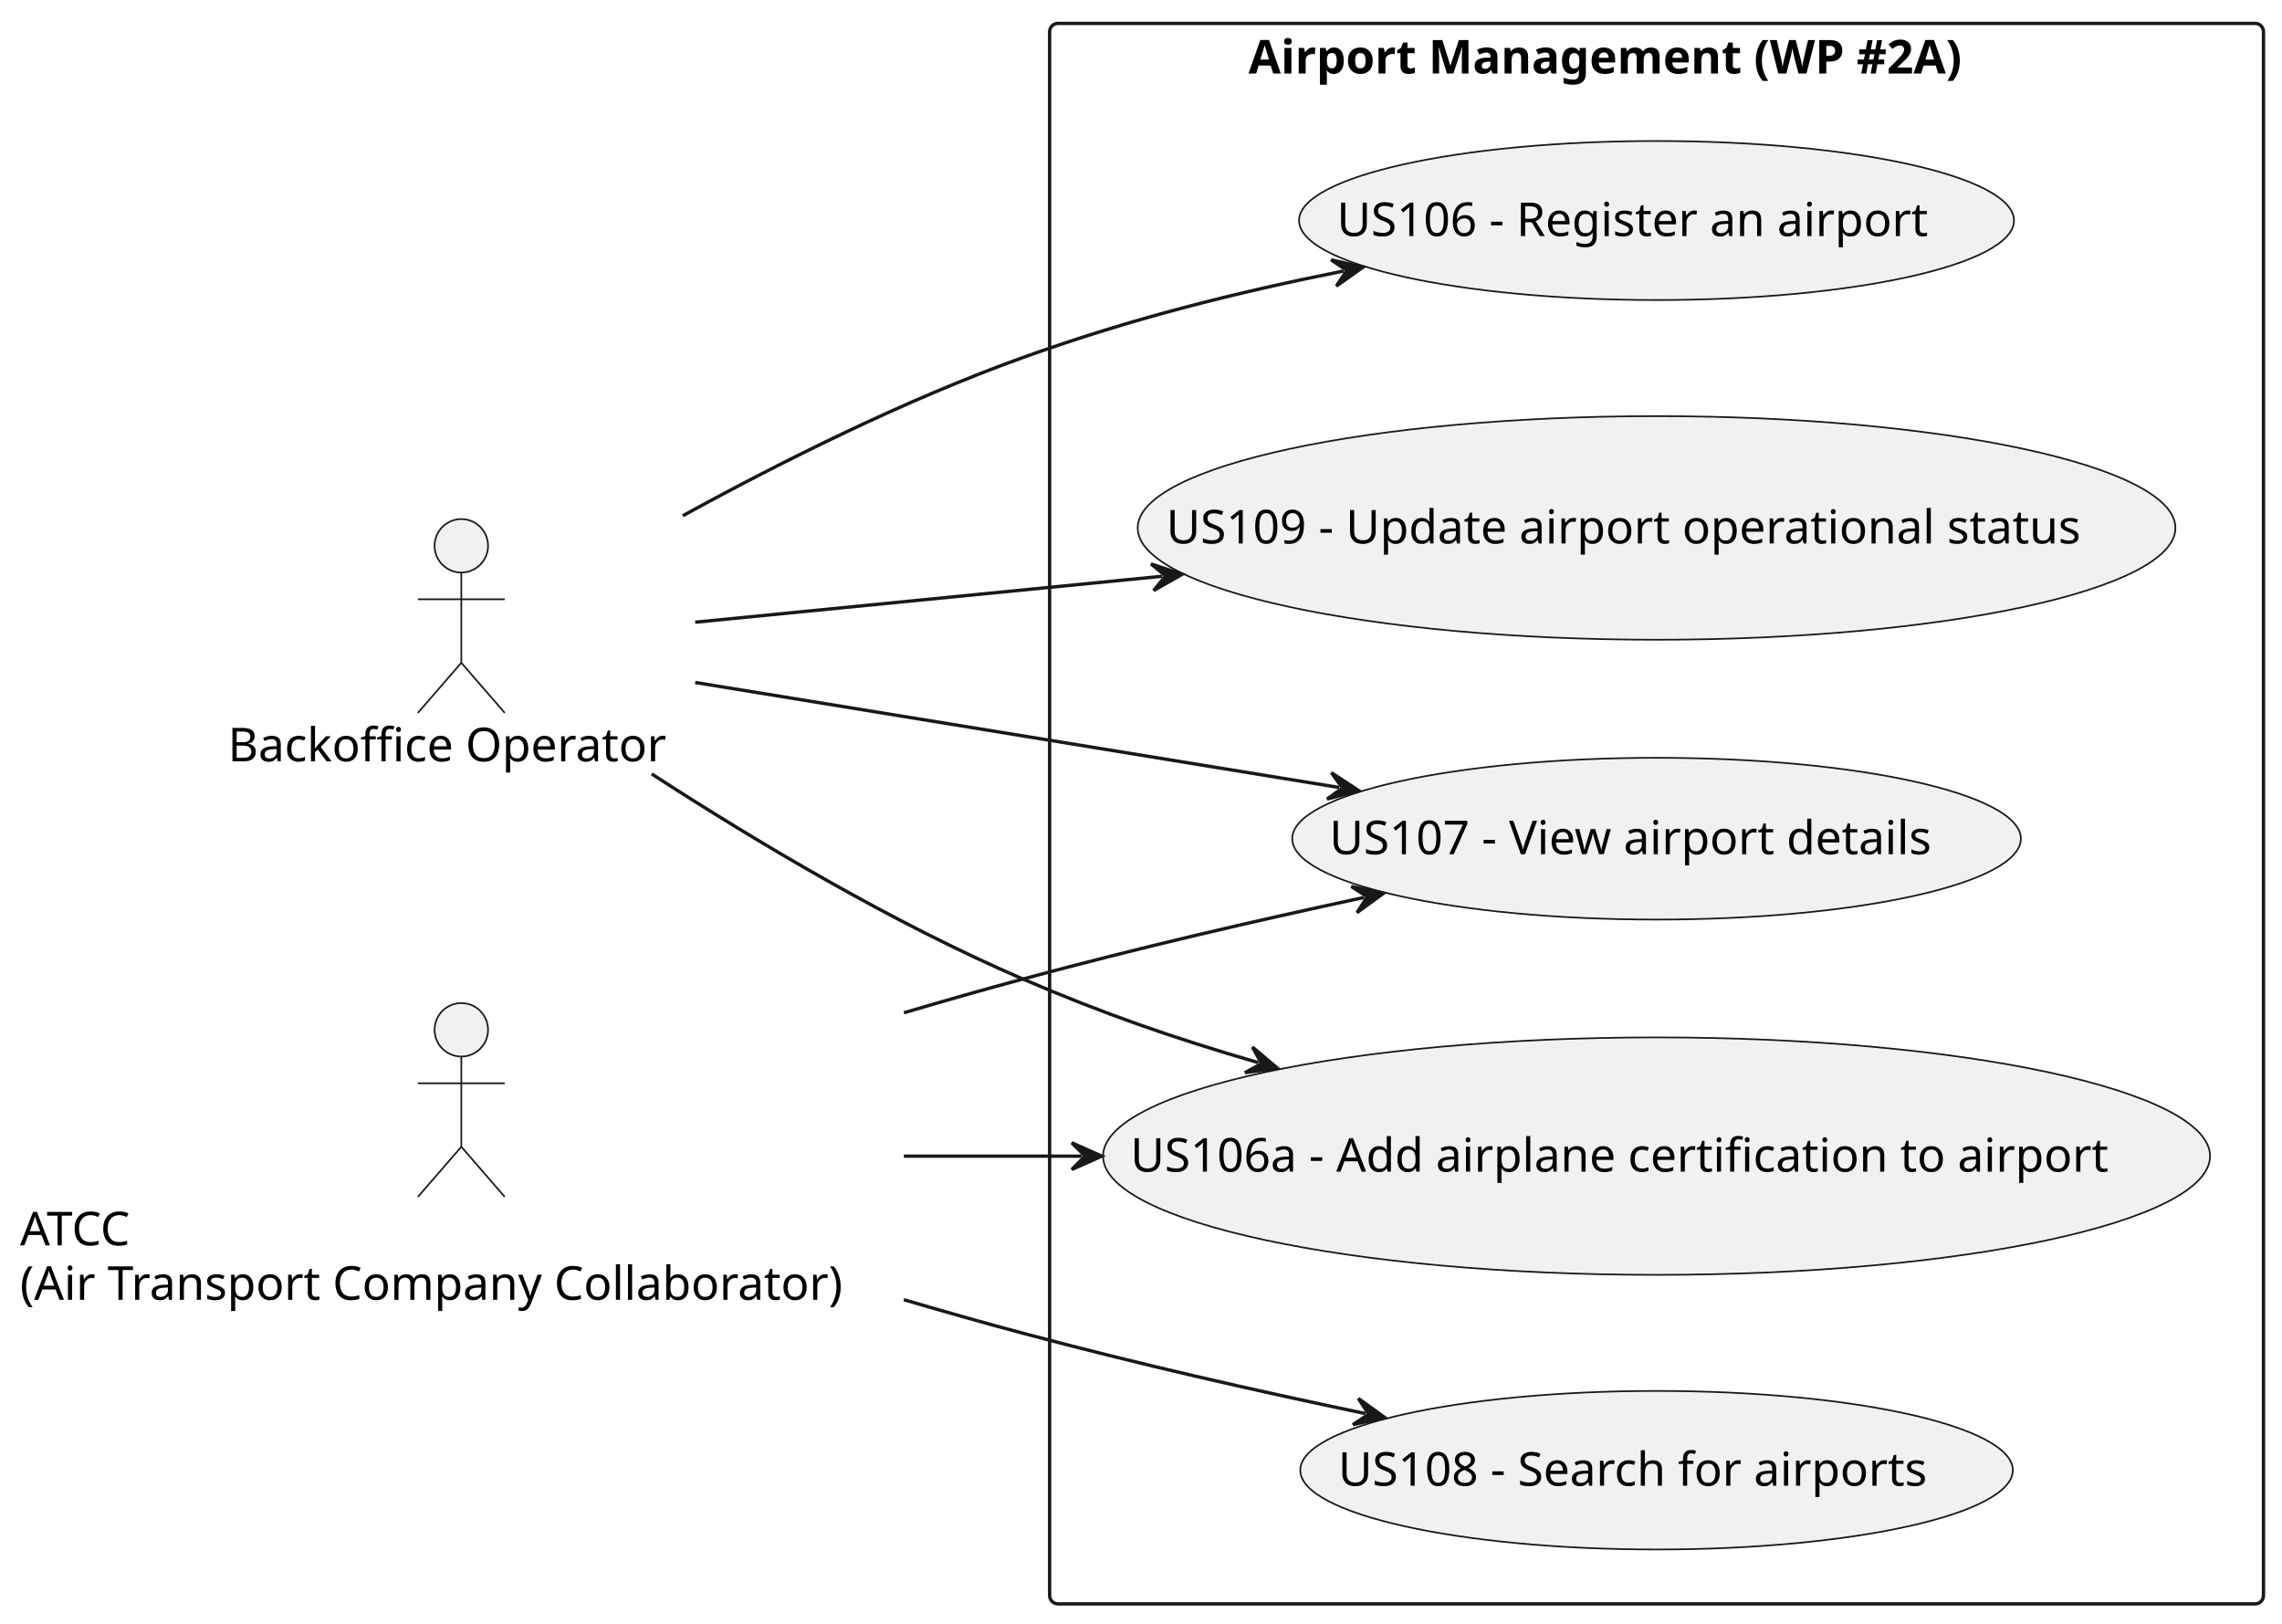
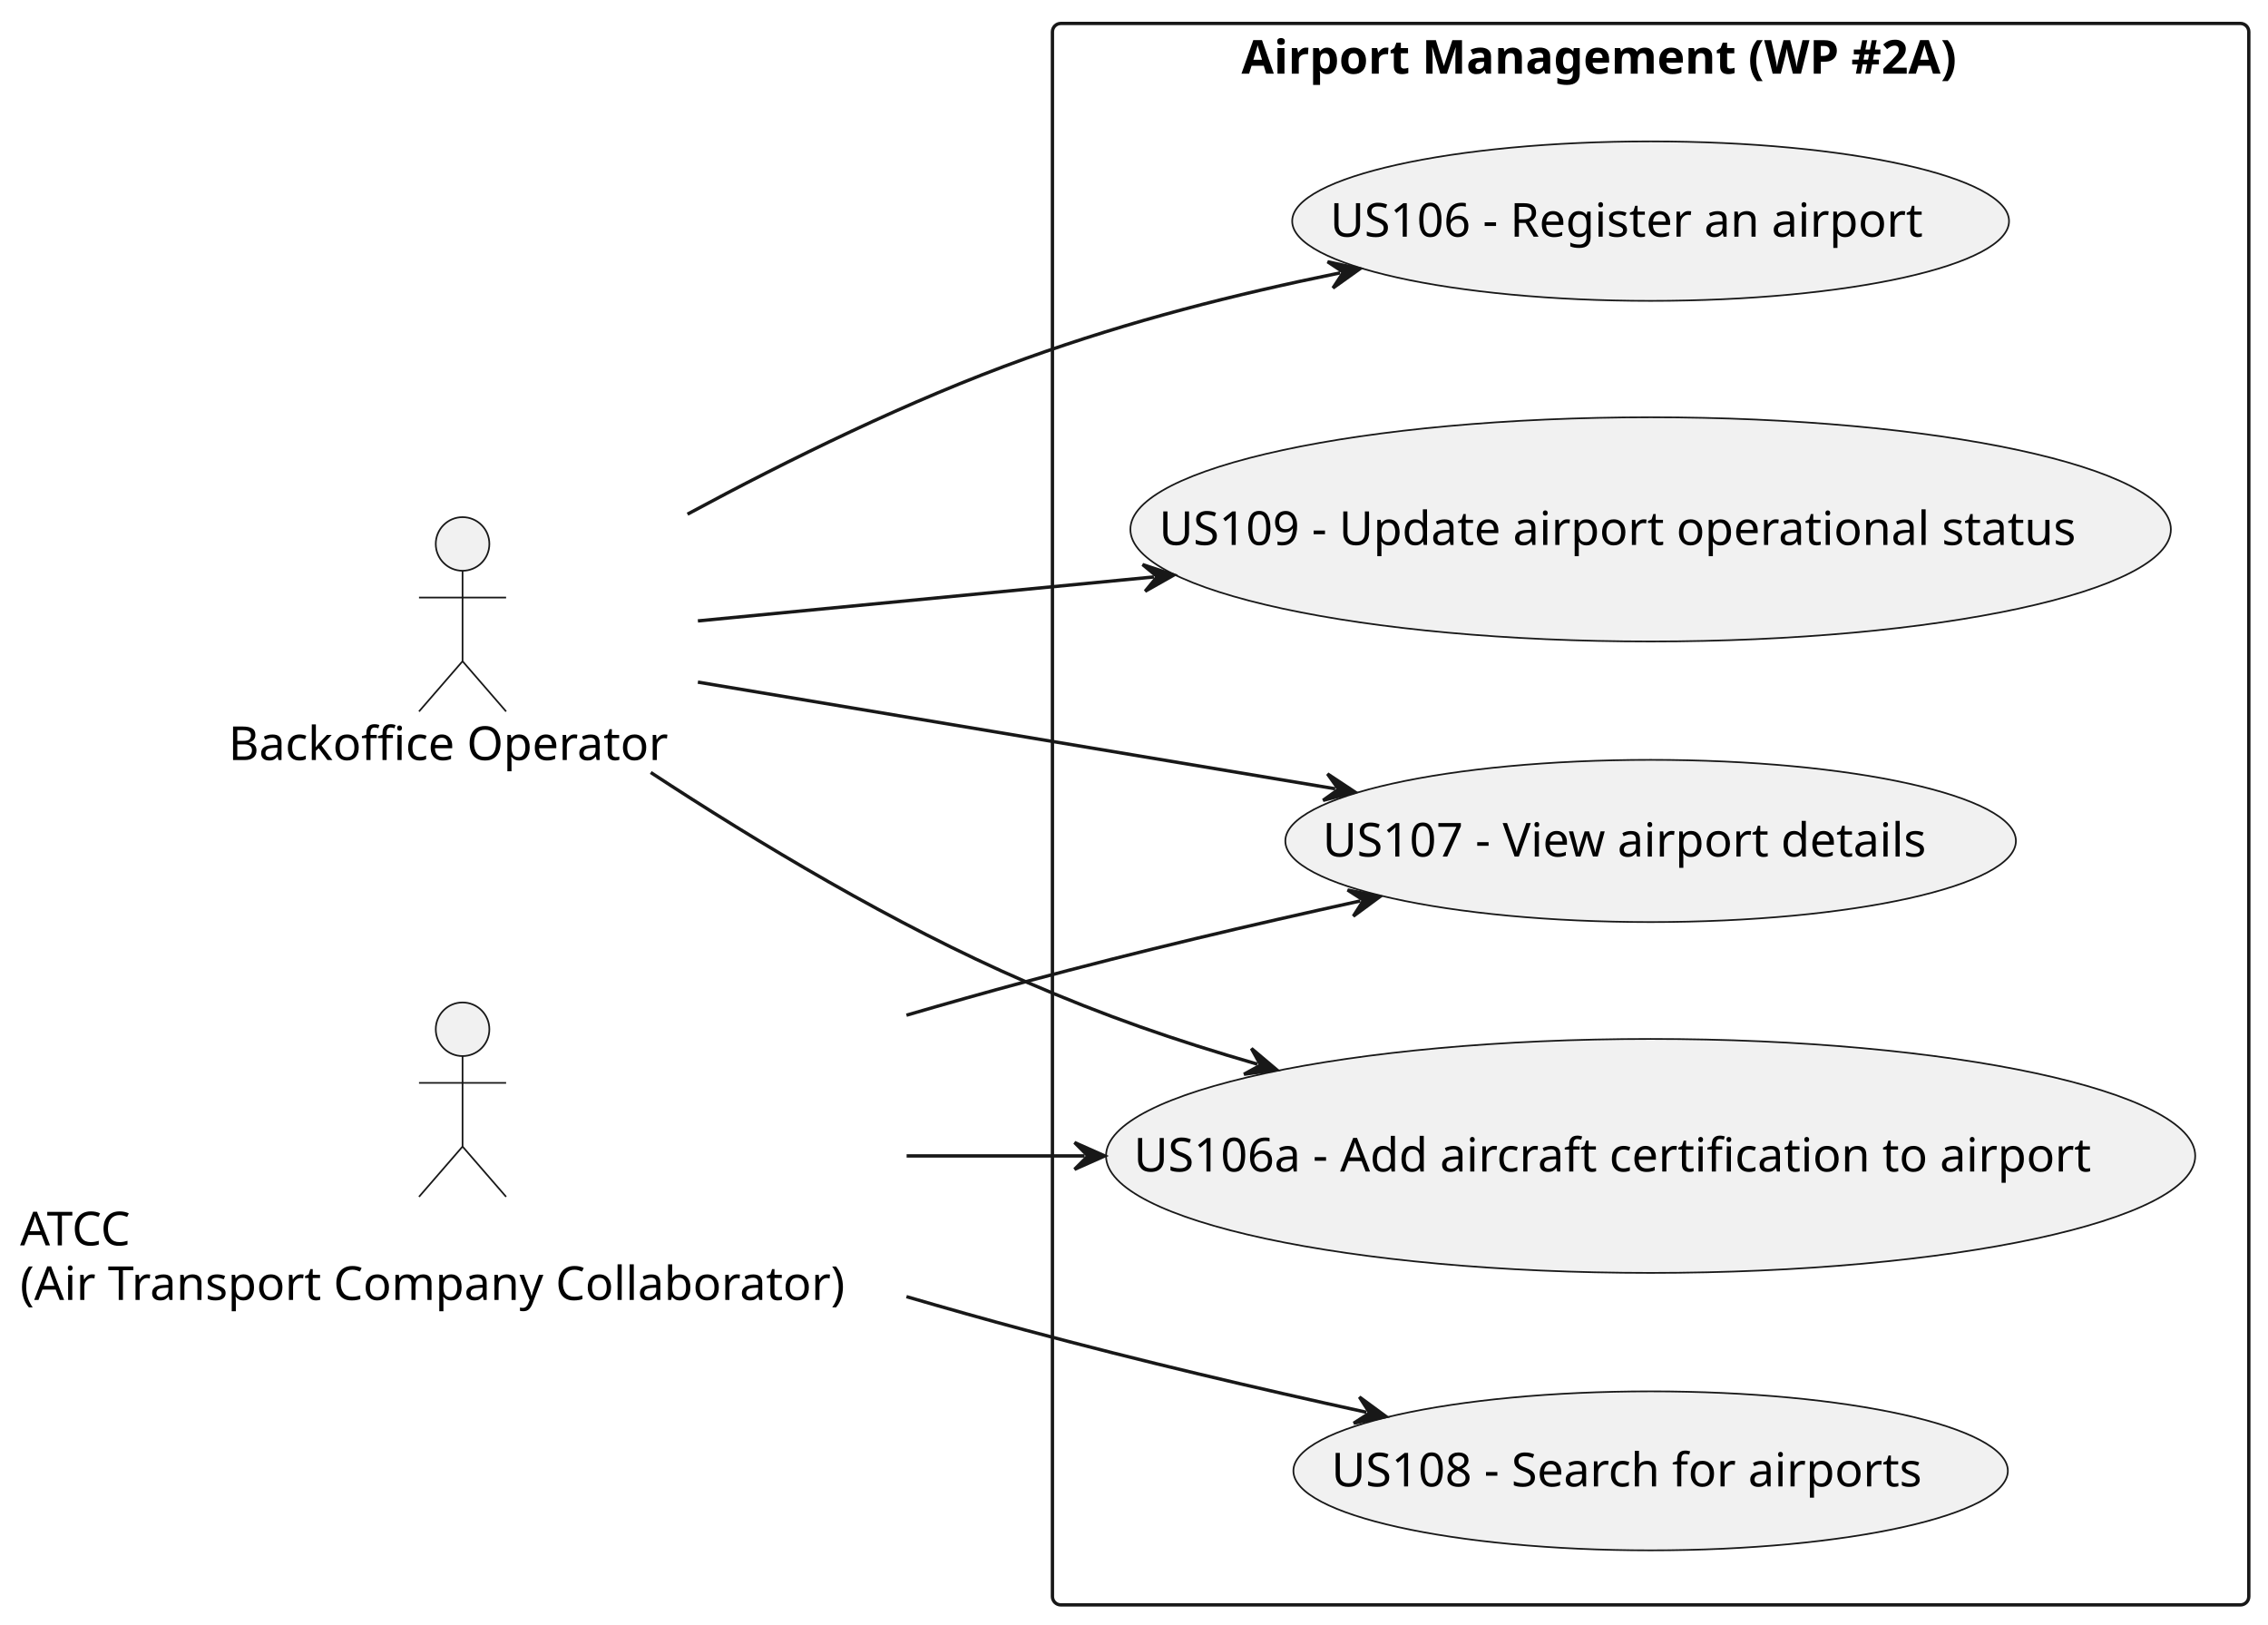
- <svg xmlns="http://www.w3.org/2000/svg" contentStyleType="text/css" data-diagram-type="DESCRIPTION" height="486px" preserveAspectRatio="none" style="width:683px;height:486px;background:#FFFFFF;" version="1.1" viewBox="0 0 683 486" width="683px" zoomAndPan="magnify">
+ <svg xmlns="http://www.w3.org/2000/svg" contentStyleType="text/css" data-diagram-type="DESCRIPTION" height="485px" preserveAspectRatio="none" style="width:677px;height:485px;background:#FFFFFF;" version="1.1" viewBox="0 0 677 485" width="677px" zoomAndPan="magnify">
  <defs />
  <g>
-     <g class="cluster" data-entity="Airport Management .WP .2A." data-source-line="7" data-uid="ent0004" id="cluster_Airport Management .WP .2A.">
-       <rect fill="none" height="473" rx="2.5" ry="2.5" style="stroke:#181818;stroke-width:1;" width="363.31" x="314.15" y="7" />
-       <text fill="#000000" font-family="sans-serif" font-size="14" font-weight="bold" lengthAdjust="spacing" textLength="244.255" x="373.678" y="21.995">Airport Management (WP #2A)</text>
+     <g class="cluster" data-qualified-name="Airport Management .WP .2A." data-source-line="7" id="ent0004">
+       <rect fill="none" height="472" rx="2.5" ry="2.5" style="stroke:#181818;stroke-width:1;" width="357.12" x="314.15" y="7" />
+       <text fill="#000000" font-family="sans-serif" font-size="14" font-weight="bold" lengthAdjust="spacing" textLength="244.255" x="370.583" y="21.995">Airport Management (WP #2A)</text>
    </g>
-     <g class="entity" data-entity="UC106" data-source-line="8" data-uid="ent0005" id="entity_UC106">
-       <ellipse cx="495.799" cy="65.998" fill="#F1F1F1" rx="106.989" ry="23.798" style="stroke:#181818;stroke-width:0.5;" />
-       <text fill="#000000" font-family="sans-serif" font-size="14" lengthAdjust="spacing" textLength="191.352" x="400.123" y="70.646">US106 - Register an airport</text>
+     <g class="entity" data-qualified-name="Airport Management .WP .2A..UC106" data-source-line="8" id="ent0005">
+       <ellipse cx="492.709" cy="65.998" fill="#F1F1F1" rx="106.989" ry="23.798" style="stroke:#181818;stroke-width:0.5;" />
+       <text fill="#000000" font-family="sans-serif" font-size="14" lengthAdjust="spacing" textLength="191.352" x="397.034" y="70.646">US106 - Register an airport</text>
    </g>
-     <g class="entity" data-entity="UC106a" data-source-line="9" data-uid="ent0006" id="entity_UC106a">
-       <ellipse cx="495.805" cy="346.001" fill="#F1F1F1" rx="165.655" ry="35.531" style="stroke:#181818;stroke-width:0.5;" />
-       <text fill="#000000" font-family="sans-serif" font-size="14" lengthAdjust="spacing" textLength="314.938" x="338.335" y="350.649">US106a - Add airplane certification to airport</text>
+     <g class="entity" data-qualified-name="Airport Management .WP .2A..UC106a" data-source-line="9" id="ent0006">
+       <ellipse cx="492.713" cy="345.002" fill="#F1F1F1" rx="162.563" ry="34.913" style="stroke:#181818;stroke-width:0.5;" />
+       <text fill="#000000" font-family="sans-serif" font-size="14" lengthAdjust="spacing" textLength="308.547" x="338.439" y="349.651">US106a - Add aircraft certification to airport</text>
    </g>
-     <g class="entity" data-entity="UC107" data-source-line="10" data-uid="ent0007" id="entity_UC107">
-       <ellipse cx="495.8" cy="250.998" fill="#F1F1F1" rx="109.04" ry="24.208" style="stroke:#181818;stroke-width:0.5;" />
-       <text fill="#000000" font-family="sans-serif" font-size="14" lengthAdjust="spacing" textLength="195.802" x="397.899" y="255.647">US107 - View airport details</text>
+     <g class="entity" data-qualified-name="Airport Management .WP .2A..UC107" data-source-line="10" id="ent0007">
+       <ellipse cx="492.71" cy="250.998" fill="#F1F1F1" rx="109.04" ry="24.208" style="stroke:#181818;stroke-width:0.5;" />
+       <text fill="#000000" font-family="sans-serif" font-size="14" lengthAdjust="spacing" textLength="195.802" x="394.809" y="255.647">US107 - View airport details</text>
    </g>
-     <g class="entity" data-entity="UC108" data-source-line="11" data-uid="ent0008" id="entity_UC108">
-       <ellipse cx="495.804" cy="439.997" fill="#F1F1F1" rx="106.634" ry="23.727" style="stroke:#181818;stroke-width:0.5;" />
-       <text fill="#000000" font-family="sans-serif" font-size="14" lengthAdjust="spacing" textLength="190.579" x="400.514" y="444.645">US108 - Search for airports</text>
+     <g class="entity" data-qualified-name="Airport Management .WP .2A..UC108" data-source-line="11" id="ent0008">
+       <ellipse cx="492.714" cy="438.997" fill="#F1F1F1" rx="106.634" ry="23.727" style="stroke:#181818;stroke-width:0.5;" />
+       <text fill="#000000" font-family="sans-serif" font-size="14" lengthAdjust="spacing" textLength="190.579" x="397.425" y="443.645">US108 - Search for airports</text>
    </g>
-     <g class="entity" data-entity="UC109" data-source-line="12" data-uid="ent0009" id="entity_UC109">
-       <ellipse cx="495.805" cy="157.999" fill="#F1F1F1" rx="155.294" ry="33.459" style="stroke:#181818;stroke-width:0.5;" />
-       <text fill="#000000" font-family="sans-serif" font-size="14" lengthAdjust="spacing" textLength="293.487" x="349.061" y="162.647">US109 - Update airport operational status</text>
+     <g class="entity" data-qualified-name="Airport Management .WP .2A..UC109" data-source-line="12" id="ent0009">
+       <ellipse cx="492.714" cy="157.999" fill="#F1F1F1" rx="155.294" ry="33.459" style="stroke:#181818;stroke-width:0.5;" />
+       <text fill="#000000" font-family="sans-serif" font-size="14" lengthAdjust="spacing" textLength="293.487" x="345.971" y="162.647">US109 - Update airport operational status</text>
    </g>
-     <g class="entity" data-entity="BO" data-source-line="4" data-uid="ent0002" id="entity_BO">
-       <ellipse cx="138.073" cy="163.35" fill="#F1F1F1" rx="8" ry="8" style="stroke:#181818;stroke-width:0.5;" />
-       <path d="M138.073,171.35 L138.073,198.35 M125.073,179.35 L151.073,179.35 M138.073,198.35 L125.073,213.35 M138.073,198.35 L151.073,213.35" fill="none" style="stroke:#181818;stroke-width:0.5;" />
-       <text fill="#000000" font-family="sans-serif" font-size="14" lengthAdjust="spacing" textLength="139.727" x="68.21" y="227.845">Backoffice Operator</text>
+     <g class="entity" data-qualified-name="BO" data-source-line="4" id="ent0002">
+       <ellipse cx="138.073" cy="162.35" fill="#F1F1F1" rx="8" ry="8" style="stroke:#181818;stroke-width:0.5;" />
+       <path d="M138.073,170.35 L138.073,197.35 M125.073,178.35 L151.073,178.35 M138.073,197.35 L125.073,212.35 M138.073,197.35 L151.073,212.35" fill="none" style="stroke:#181818;stroke-width:0.5;" />
+       <text fill="#000000" font-family="sans-serif" font-size="14" lengthAdjust="spacing" textLength="139.727" x="68.21" y="226.845">Backoffice Operator</text>
    </g>
-     <g class="entity" data-entity="ATCC" data-source-line="5" data-uid="ent0003" id="entity_ATCC">
-       <ellipse cx="138.074" cy="308.2" fill="#F1F1F1" rx="8" ry="8" style="stroke:#181818;stroke-width:0.5;" />
-       <path d="M138.074,316.2 L138.074,343.2 M125.074,324.2 L151.074,324.2 M138.074,343.2 L125.074,358.2 M138.074,343.2 L151.074,358.2" fill="none" style="stroke:#181818;stroke-width:0.5;" />
-       <text fill="#000000" font-family="sans-serif" font-size="14" lengthAdjust="spacing" textLength="37.68" x="6" y="372.695">ATCC</text>
-       <text fill="#000000" font-family="sans-serif" font-size="14" lengthAdjust="spacing" textLength="264.147" x="6" y="388.992">(Air Transport Company Collaborator)</text>
+     <g class="entity" data-qualified-name="ATCC" data-source-line="5" id="ent0003">
+       <ellipse cx="138.074" cy="307.2" fill="#F1F1F1" rx="8" ry="8" style="stroke:#181818;stroke-width:0.5;" />
+       <path d="M138.074,315.2 L138.074,342.2 M125.074,323.2 L151.074,323.2 M138.074,342.2 L125.074,357.2 M138.074,342.2 L151.074,357.2" fill="none" style="stroke:#181818;stroke-width:0.5;" />
+       <text fill="#000000" font-family="sans-serif" font-size="14" lengthAdjust="spacing" textLength="37.68" x="6" y="371.695">ATCC</text>
+       <text fill="#000000" font-family="sans-serif" font-size="14" lengthAdjust="spacing" textLength="264.147" x="6" y="387.992">(Air Transport Company Collaborator)</text>
    </g>
-     <g class="link" data-entity-1="BO" data-entity-2="UC106" data-source-line="15" data-uid="lnk10" id="link_BO_UC106">
-       <path d="M204.35,154.35 C234.51,137.83 271.3,119.51 306.15,107 C338.64,95.33 369.646,87.596 402.126,81.106" fill="none" id="BO-to-UC106" style="stroke:#181818;stroke-width:1;" />
-       <polygon fill="#181818" points="408.01,79.93,398.401,77.771,403.107,80.91,399.968,85.616,408.01,79.93" style="stroke:#181818;stroke-width:1;" />
+     <g class="link" data-entity-1="ent0002" data-entity-2="ent0005" data-link-type="dependency" data-source-line="15" id="lnk10">
+       <path d="M205.22,153.46 C235.24,137.26 271.68,119.35 306.15,107 C337.98,95.59 368.192,87.952 400.032,81.442" fill="none" id="BO-to-UC106" style="stroke:#181818;stroke-width:1;" />
+       <polygon fill="#181818" points="405.91,80.24,396.291,78.124,401.011,81.242,397.894,85.962,405.91,80.24" style="stroke:#181818;stroke-width:1;" />
    </g>
-     <g class="link" data-entity-1="BO" data-entity-2="UC106a" data-source-line="16" data-uid="lnk11" id="link_BO_UC106a">
-       <path d="M195.06,231.63 C226.59,252.05 267.34,276.29 306.15,293 C330.21,303.36 351.099,310.604 376.609,318.024" fill="none" id="BO-to-UC106a" style="stroke:#181818;stroke-width:1;" />
-       <polygon fill="#181818" points="382.37,319.7,374.845,313.346,377.569,318.303,372.611,321.027,382.37,319.7" style="stroke:#181818;stroke-width:1;" />
+     <g class="link" data-entity-1="ent0002" data-entity-2="ent0006" data-link-type="dependency" data-source-line="16" id="lnk11">
+       <path d="M194.25,230.56 C225.87,251.3 266.95,276.04 306.15,293 C329.79,303.23 350.238,310.338 375.328,317.618" fill="none" id="BO-to-UC106a" style="stroke:#181818;stroke-width:1;" />
+       <polygon fill="#181818" points="381.09,319.29,373.561,312.94,376.288,317.897,371.332,320.624,381.09,319.29" style="stroke:#181818;stroke-width:1;" />
    </g>
-     <g class="link" data-entity-1="BO" data-entity-2="UC107" data-source-line="17" data-uid="lnk12" id="link_BO_UC107">
-       <path d="M208.08,204.25 C264.76,213.49 339.468,225.674 400.798,235.674" fill="none" id="BO-to-UC107" style="stroke:#181818;stroke-width:1;" />
-       <polygon fill="#181818" points="406.72,236.64,398.481,231.244,401.785,235.835,397.194,239.139,406.72,236.64" style="stroke:#181818;stroke-width:1;" />
+     <g class="link" data-entity-1="ent0002" data-entity-2="ent0007" data-link-type="dependency" data-source-line="17" id="lnk12">
+       <path d="M208.32,203.59 C264.49,212.98 338.052,225.289 398.562,235.419" fill="none" id="BO-to-UC107" style="stroke:#181818;stroke-width:1;" />
+       <polygon fill="#181818" points="404.48,236.41,396.264,230.979,399.549,235.584,394.943,238.869,404.48,236.41" style="stroke:#181818;stroke-width:1;" />
    </g>
-     <g class="link" data-entity-1="BO" data-entity-2="UC109" data-source-line="18" data-uid="lnk13" id="link_BO_UC109">
-       <path d="M208.08,186.21 C249.5,182.13 297.749,177.387 347.869,172.457" fill="none" id="BO-to-UC109" style="stroke:#181818;stroke-width:1;" />
-       <polygon fill="#181818" points="353.84,171.87,344.492,168.77,348.864,172.359,345.275,176.732,353.84,171.87" style="stroke:#181818;stroke-width:1;" />
+     <g class="link" data-entity-1="ent0002" data-entity-2="ent0009" data-link-type="dependency" data-source-line="18" id="lnk13">
+       <path d="M208.32,185.32 C248.84,181.42 295.528,176.916 344.438,172.196" fill="none" id="BO-to-UC109" style="stroke:#181818;stroke-width:1;" />
+       <polygon fill="#181818" points="350.41,171.62,341.067,168.503,345.433,172.1,341.836,176.466,350.41,171.62" style="stroke:#181818;stroke-width:1;" />
    </g>
-     <g class="link" data-entity-1="ATCC" data-entity-2="UC106a" data-source-line="20" data-uid="lnk14" id="link_ATCC_UC106a">
-       <path d="M270.52,346 C289.82,346 303.9,346 323.77,346" fill="none" id="ATCC-to-UC106a" style="stroke:#181818;stroke-width:1;" />
-       <polygon fill="#181818" points="329.77,346,320.77,342,324.77,346,320.77,350,329.77,346" style="stroke:#181818;stroke-width:1;" />
+     <g class="link" data-entity-1="ent0003" data-entity-2="ent0006" data-link-type="dependency" data-source-line="20" id="lnk14">
+       <path d="M270.63,345 C289.91,345 303.96,345 323.76,345" fill="none" id="ATCC-to-UC106a" style="stroke:#181818;stroke-width:1;" />
+       <polygon fill="#181818" points="329.76,345,320.76,341,324.76,345,320.76,349,329.76,345" style="stroke:#181818;stroke-width:1;" />
    </g>
-     <g class="link" data-entity-1="ATCC" data-entity-2="UC107" data-source-line="21" data-uid="lnk15" id="link_ATCC_UC107">
-       <path d="M270.54,303.1 C282.54,299.55 294.54,296.13 306.15,293 C341.3,283.53 374.674,275.8 408.234,268.59" fill="none" id="ATCC-to-UC107" style="stroke:#181818;stroke-width:1;" />
-       <polygon fill="#181818" points="414.1,267.33,404.461,265.31,409.212,268.38,406.141,273.131,414.1,267.33" style="stroke:#181818;stroke-width:1;" />
+     <g class="link" data-entity-1="ent0003" data-entity-2="ent0007" data-link-type="dependency" data-source-line="21" id="lnk15">
+       <path d="M270.58,303 C282.57,299.5 294.56,296.11 306.15,293 C340.6,283.75 373.149,276.116 406.05,268.896" fill="none" id="ATCC-to-UC107" style="stroke:#181818;stroke-width:1;" />
+       <polygon fill="#181818" points="411.91,267.61,402.262,265.632,407.026,268.682,403.977,273.446,411.91,267.61" style="stroke:#181818;stroke-width:1;" />
    </g>
-     <g class="link" data-entity-1="ATCC" data-entity-2="UC108" data-source-line="22" data-uid="lnk16" id="link_ATCC_UC108">
-       <path d="M270.52,388.96 C282.53,392.5 294.53,395.9 306.15,399 C341.45,408.41 375.017,416.011 408.667,423.051" fill="none" id="ATCC-to-UC108" style="stroke:#181818;stroke-width:1;" />
-       <polygon fill="#181818" points="414.54,424.28,406.55,418.522,409.646,423.256,404.912,426.352,414.54,424.28" style="stroke:#181818;stroke-width:1;" />
+     <g class="link" data-entity-1="ent0003" data-entity-2="ent0008" data-link-type="dependency" data-source-line="22" id="lnk16">
+       <path d="M270.58,387 C282.57,390.5 294.56,393.89 306.15,397 C341.24,406.42 374.579,414.216 407.869,421.507" fill="none" id="ATCC-to-UC108" style="stroke:#181818;stroke-width:1;" />
+       <polygon fill="#181818" points="413.73,422.79,405.794,416.957,408.846,421.72,404.083,424.772,413.73,422.79" style="stroke:#181818;stroke-width:1;" />
    </g>
  </g>
</svg>
